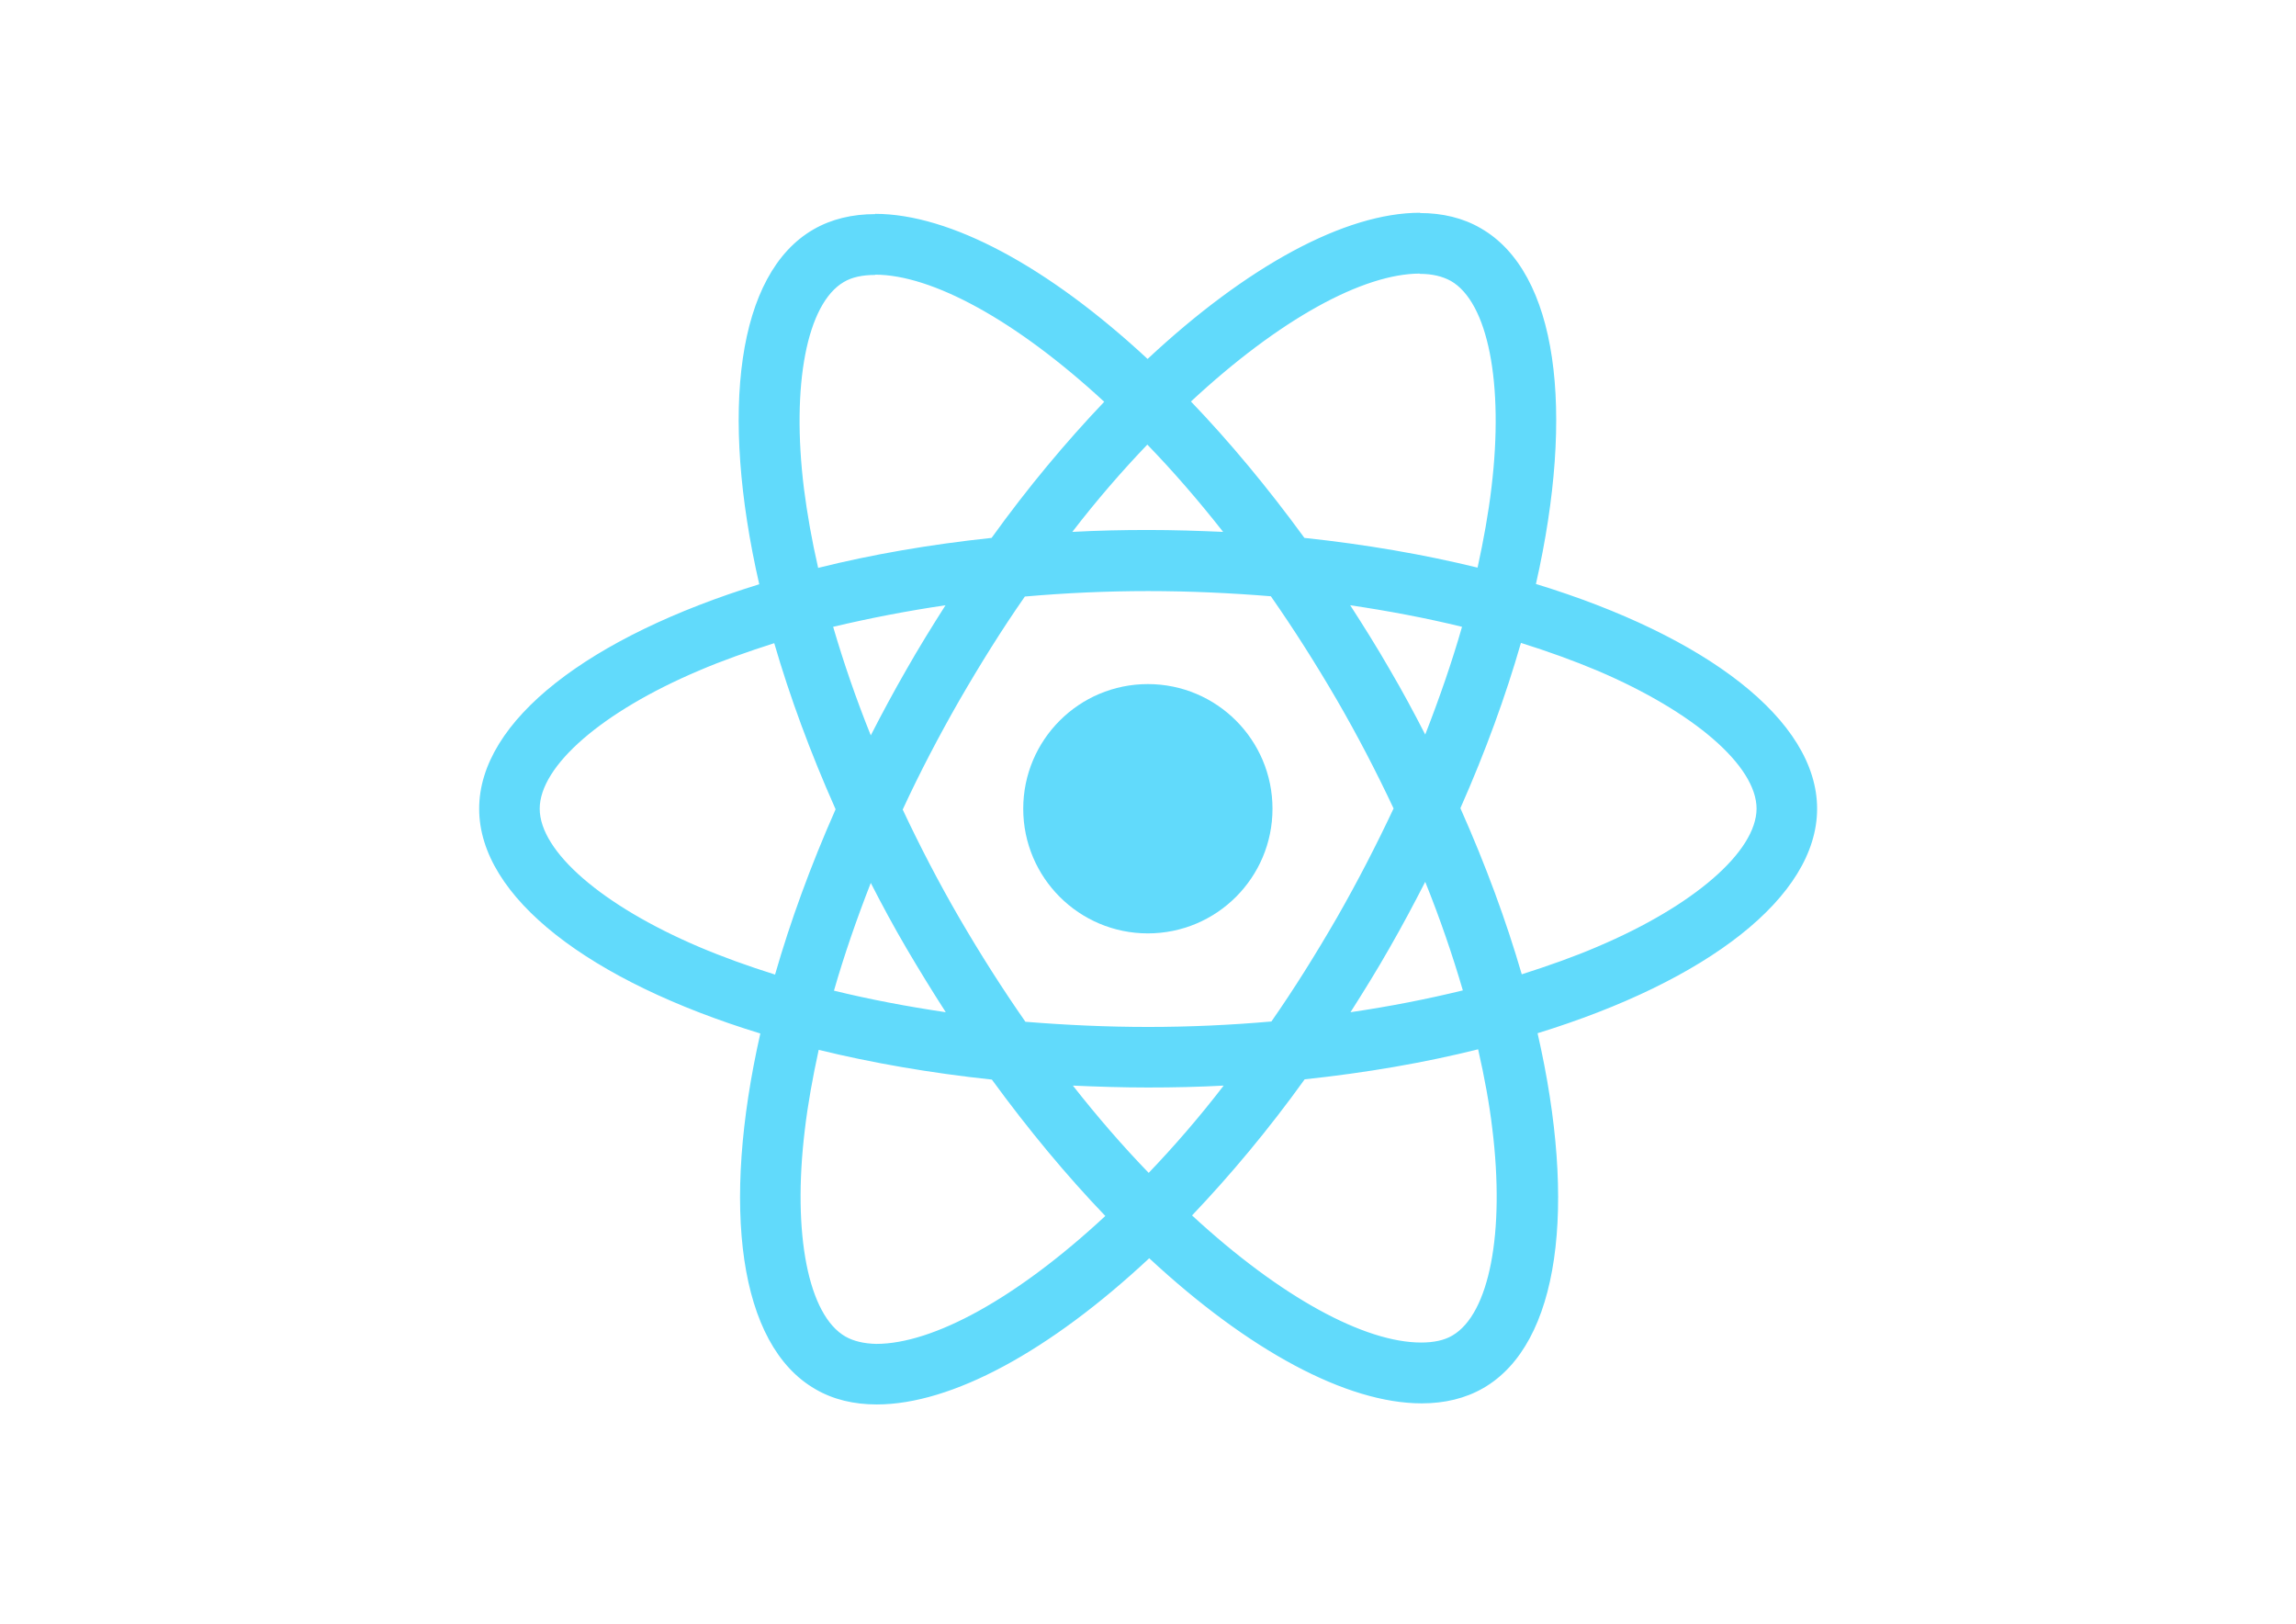
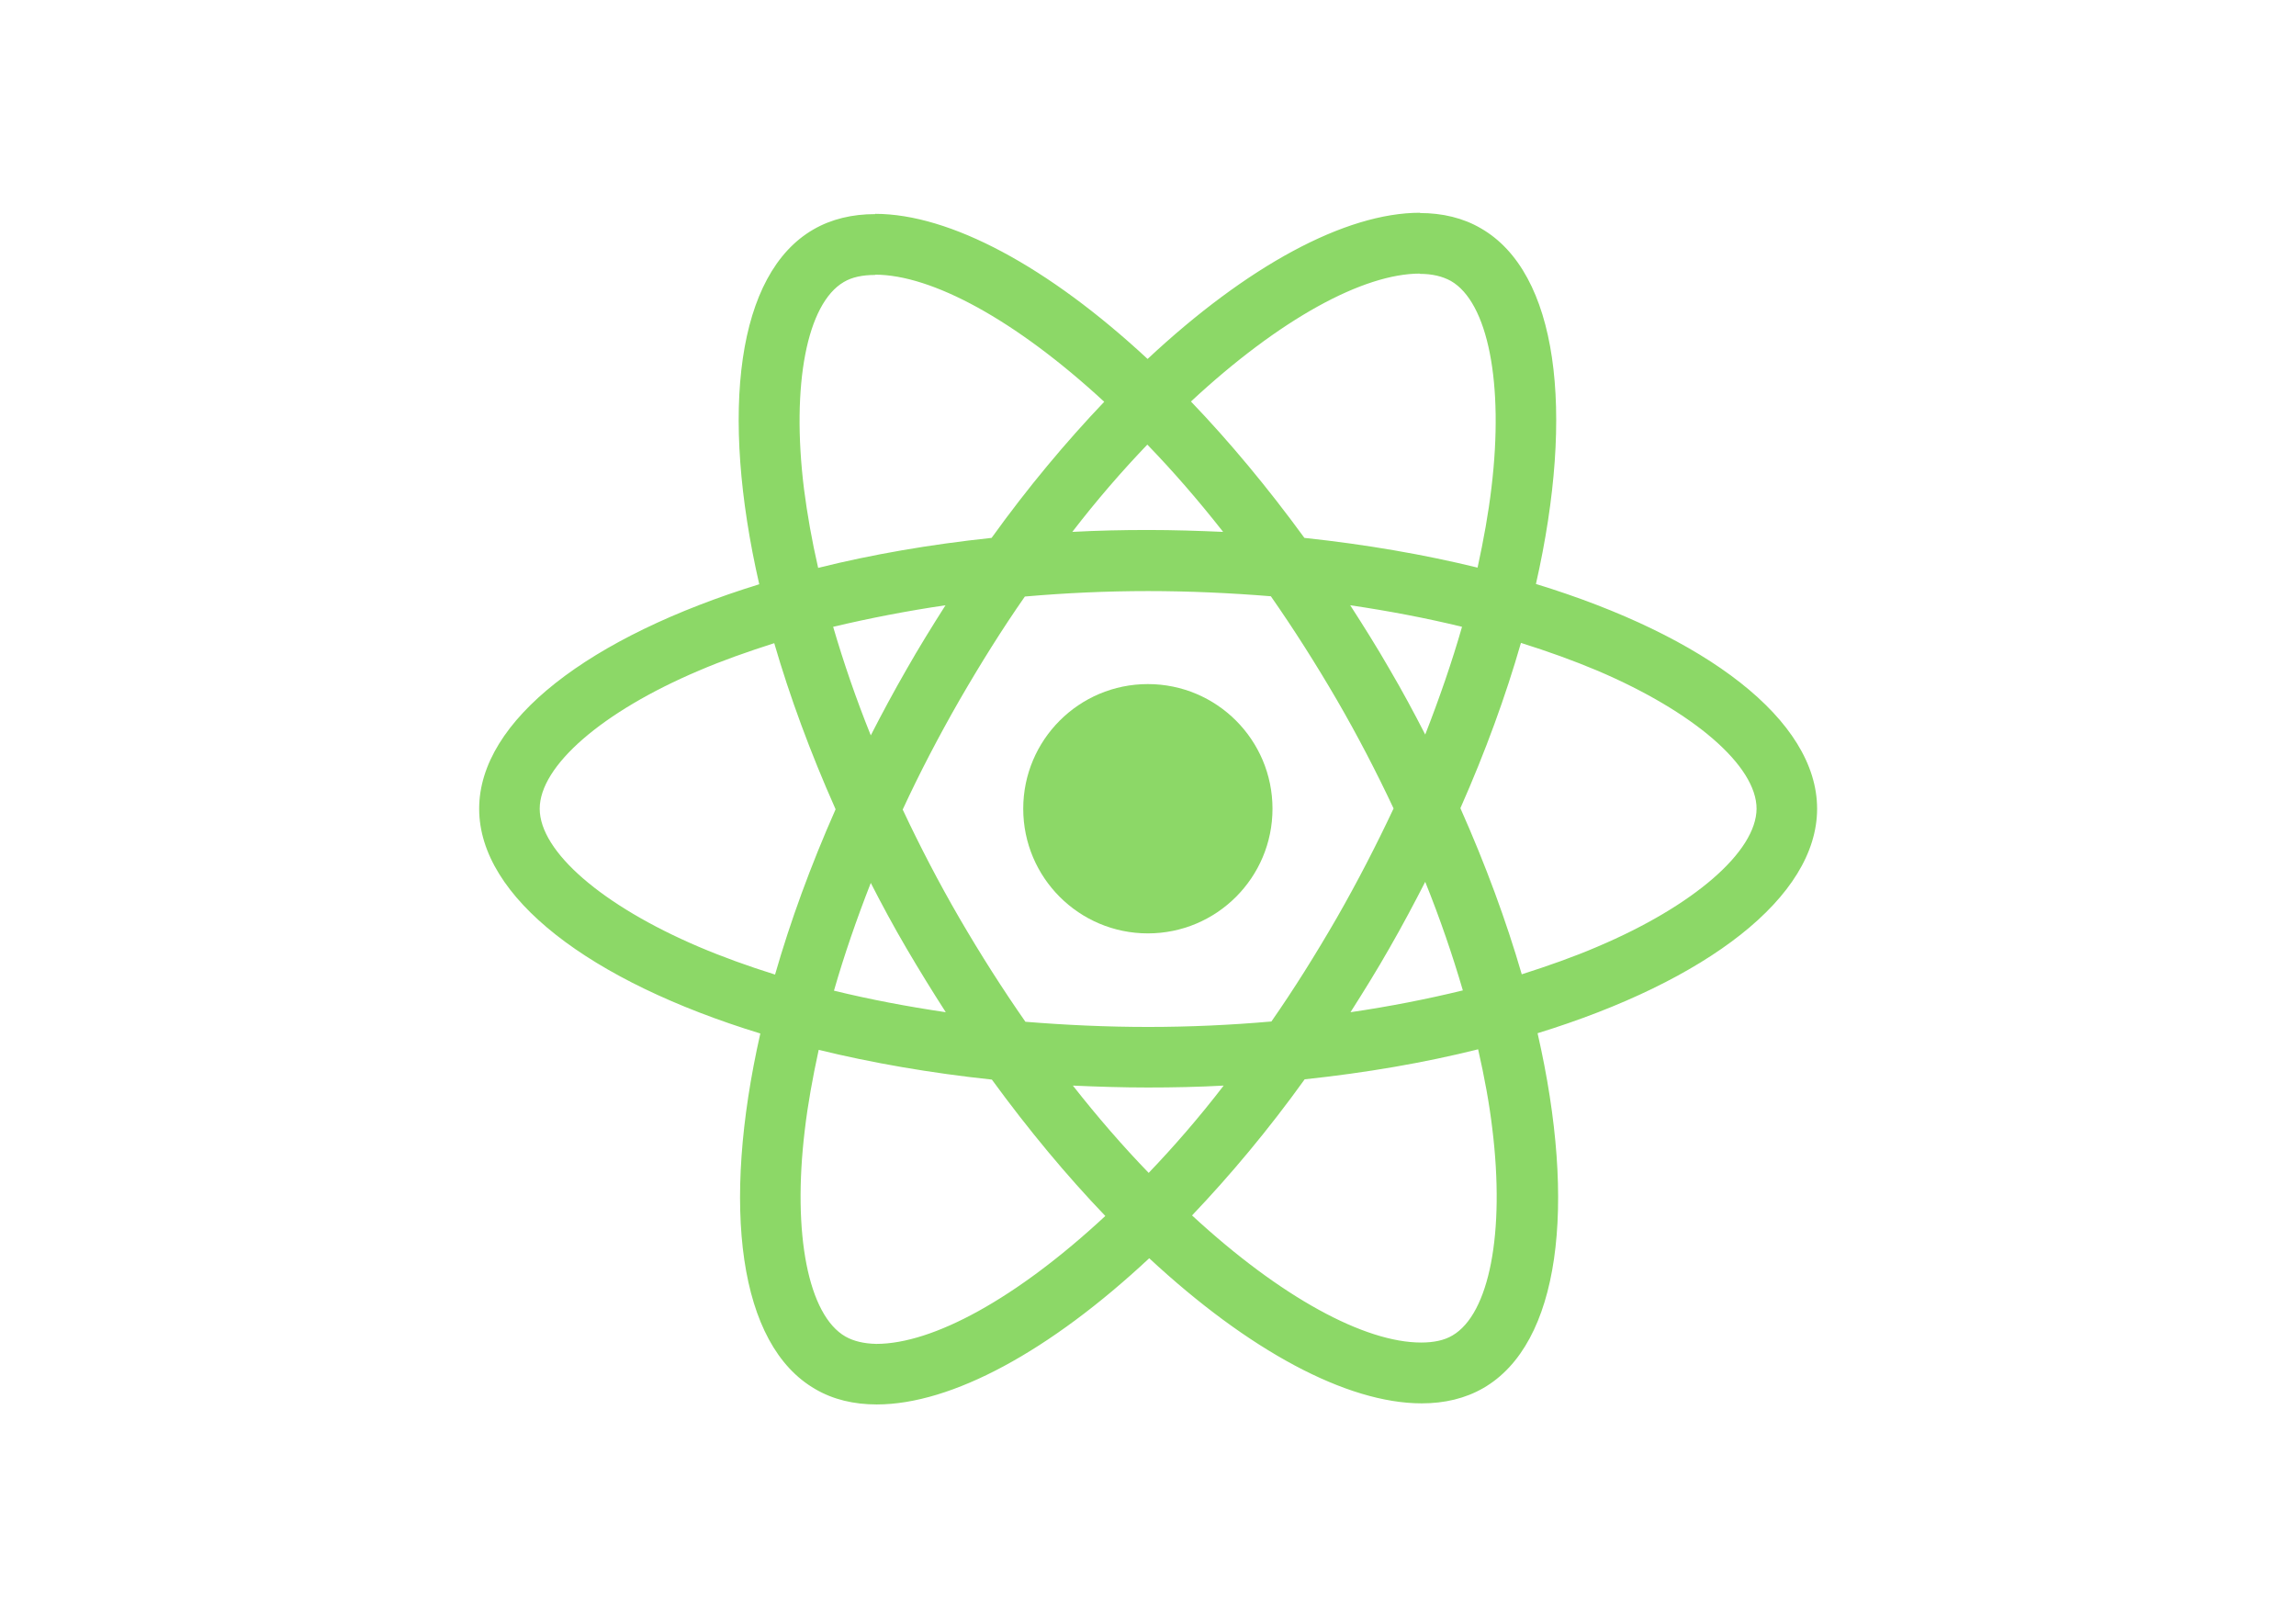
<svg xmlns="http://www.w3.org/2000/svg" viewBox="0 0 841.9 595.3">
-   <g fill="#61DAFB">
+   <g fill="#8CD867">
    <path d="M666.3 296.5c0-32.5-40.7-63.3-103.1-82.4 14.4-63.6 8-114.2-20.2-130.4-6.5-3.8-14.1-5.6-22.4-5.6v22.3c4.6 0 8.3.9 11.4 2.6 13.6 7.8 19.5 37.5 14.9 75.7-1.1 9.4-2.9 19.3-5.1 29.4-19.6-4.8-41-8.5-63.5-10.9-13.5-18.5-27.5-35.3-41.6-50 32.6-30.3 63.2-46.9 84-46.9V78c-27.5 0-63.5 19.6-99.9 53.6-36.4-33.8-72.4-53.2-99.9-53.2v22.3c20.7 0 51.4 16.5 84 46.6-14 14.7-28 31.4-41.3 49.9-22.6 2.4-44 6.1-63.6 11-2.3-10-4-19.7-5.2-29-4.7-38.2 1.1-67.9 14.6-75.8 3-1.8 6.9-2.6 11.5-2.6V78.5c-8.4 0-16 1.8-22.6 5.6-28.1 16.2-34.4 66.7-19.9 130.1-62.2 19.2-102.7 49.9-102.7 82.3 0 32.5 40.7 63.3 103.1 82.4-14.4 63.6-8 114.2 20.2 130.4 6.5 3.8 14.1 5.6 22.5 5.6 27.5 0 63.5-19.6 99.9-53.6 36.4 33.8 72.4 53.2 99.9 53.2 8.4 0 16-1.8 22.6-5.6 28.1-16.2 34.4-66.7 19.9-130.1 62-19.1 102.5-49.9 102.5-82.3zm-130.2-66.7c-3.7 12.9-8.3 26.2-13.5 39.5-4.1-8-8.4-16-13.1-24-4.6-8-9.5-15.8-14.4-23.4 14.2 2.1 27.9 4.7 41 7.9zm-45.8 106.5c-7.8 13.5-15.8 26.3-24.1 38.2-14.9 1.3-30 2-45.2 2-15.1 0-30.2-.7-45-1.9-8.3-11.9-16.4-24.6-24.2-38-7.6-13.1-14.5-26.4-20.8-39.8 6.2-13.4 13.2-26.8 20.7-39.9 7.8-13.5 15.8-26.3 24.1-38.2 14.9-1.3 30-2 45.2-2 15.1 0 30.2.7 45 1.9 8.3 11.9 16.4 24.6 24.2 38 7.6 13.1 14.5 26.4 20.8 39.8-6.3 13.4-13.2 26.8-20.7 39.9zm32.3-13c5.4 13.4 10 26.8 13.8 39.8-13.1 3.2-26.9 5.9-41.2 8 4.9-7.7 9.8-15.6 14.4-23.7 4.6-8 8.9-16.1 13-24.1zM421.2 430c-9.3-9.6-18.6-20.3-27.8-32 9 .4 18.2.7 27.5.7 9.4 0 18.7-.2 27.8-.7-9 11.7-18.3 22.4-27.5 32zm-74.4-58.9c-14.2-2.1-27.9-4.7-41-7.9 3.7-12.9 8.3-26.2 13.5-39.5 4.1 8 8.4 16 13.1 24 4.7 8 9.5 15.8 14.4 23.4zM420.7 163c9.3 9.6 18.6 20.3 27.8 32-9-.4-18.2-.7-27.5-.7-9.4 0-18.7.2-27.8.7 9-11.7 18.3-22.4 27.5-32zm-74 58.9c-4.9 7.7-9.8 15.6-14.4 23.7-4.6 8-8.9 16-13 24-5.4-13.4-10-26.8-13.8-39.8 13.1-3.1 26.9-5.8 41.2-7.9zm-90.5 125.2c-35.4-15.1-58.3-34.9-58.3-50.6 0-15.7 22.9-35.6 58.3-50.6 8.6-3.7 18-7 27.7-10.1 5.7 19.6 13.2 40 22.5 60.9-9.2 20.8-16.6 41.1-22.2 60.6-9.9-3.1-19.3-6.5-28-10.2zM310 490c-13.6-7.8-19.5-37.5-14.9-75.7 1.1-9.4 2.9-19.3 5.1-29.4 19.6 4.8 41 8.5 63.5 10.9 13.5 18.5 27.5 35.3 41.6 50-32.6 30.3-63.2 46.9-84 46.9-4.5-.1-8.3-1-11.3-2.7zm237.2-76.2c4.7 38.2-1.1 67.9-14.6 75.8-3 1.8-6.9 2.6-11.5 2.6-20.7 0-51.4-16.5-84-46.6 14-14.7 28-31.4 41.3-49.9 22.6-2.4 44-6.1 63.6-11 2.3 10.1 4.1 19.8 5.2 29.1zm38.5-66.7c-8.6 3.7-18 7-27.7 10.1-5.7-19.6-13.2-40-22.5-60.9 9.2-20.8 16.6-41.1 22.2-60.6 9.9 3.1 19.3 6.5 28.1 10.2 35.4 15.1 58.3 34.9 58.3 50.6-.1 15.7-23 35.6-58.4 50.6zM320.8 78.4z" />
    <circle cx="420.9" cy="296.5" r="45.7" />
    <path d="M520.5 78.1z" />
  </g>
</svg>
